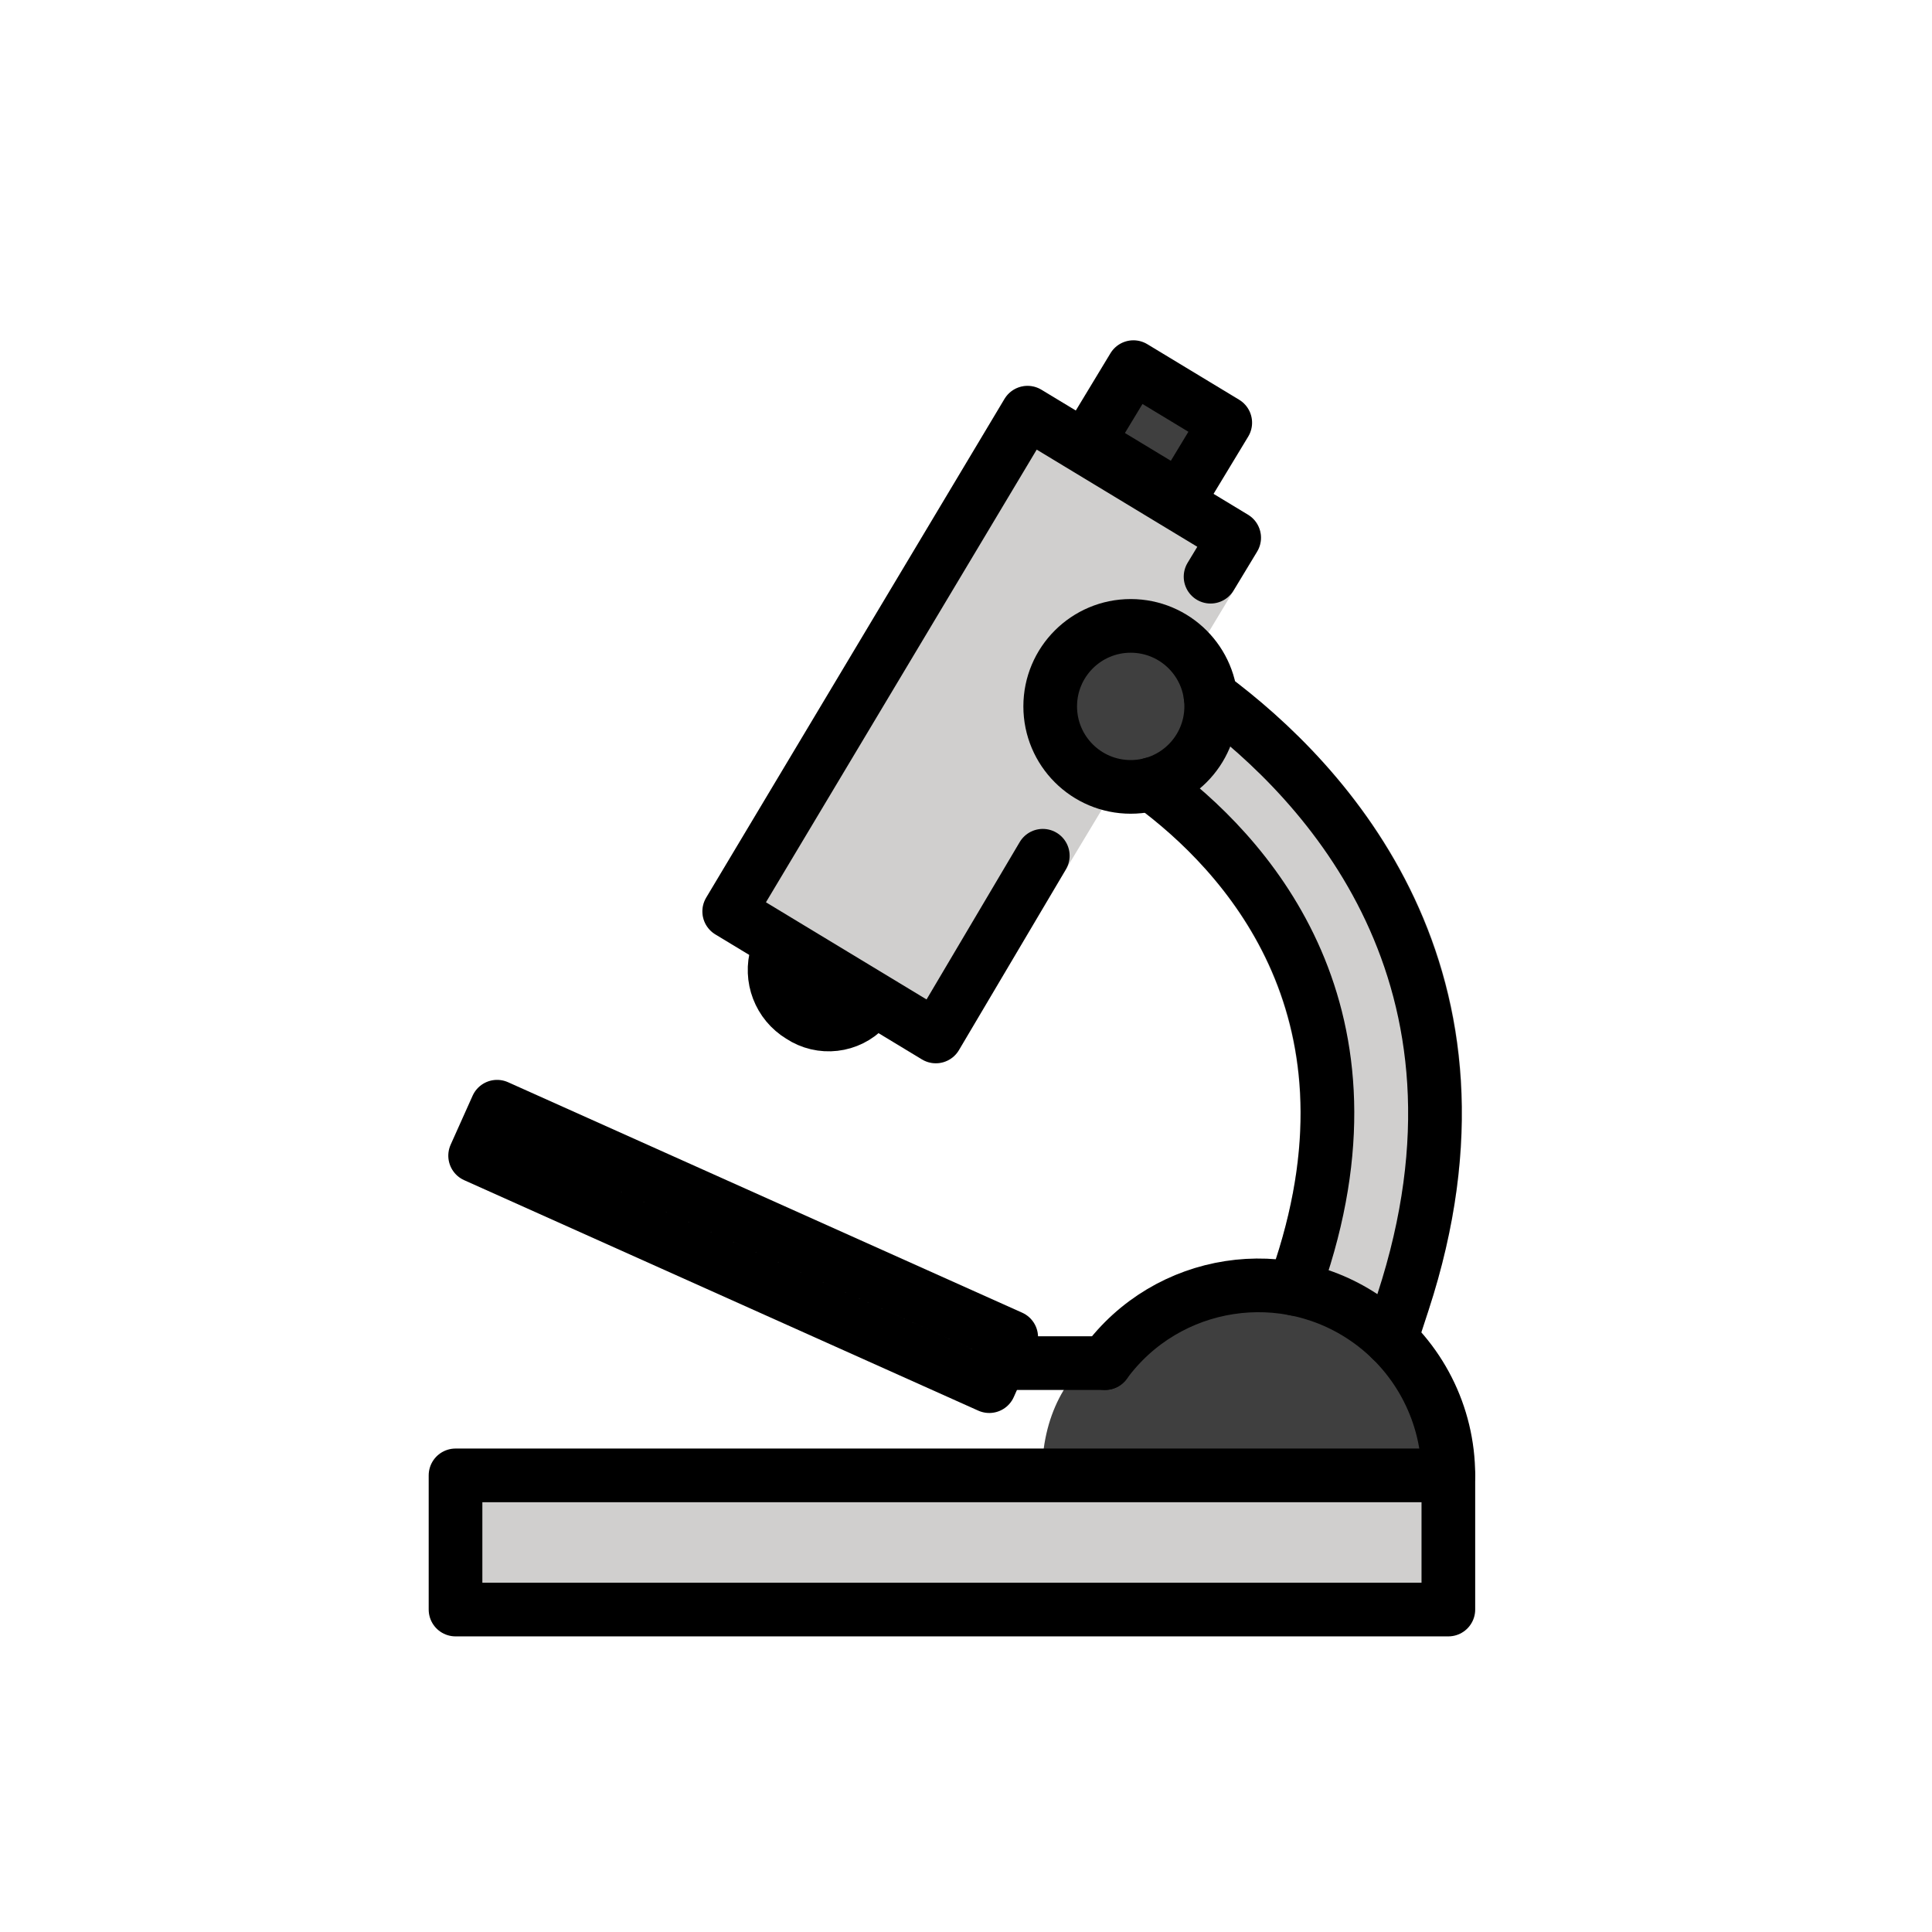
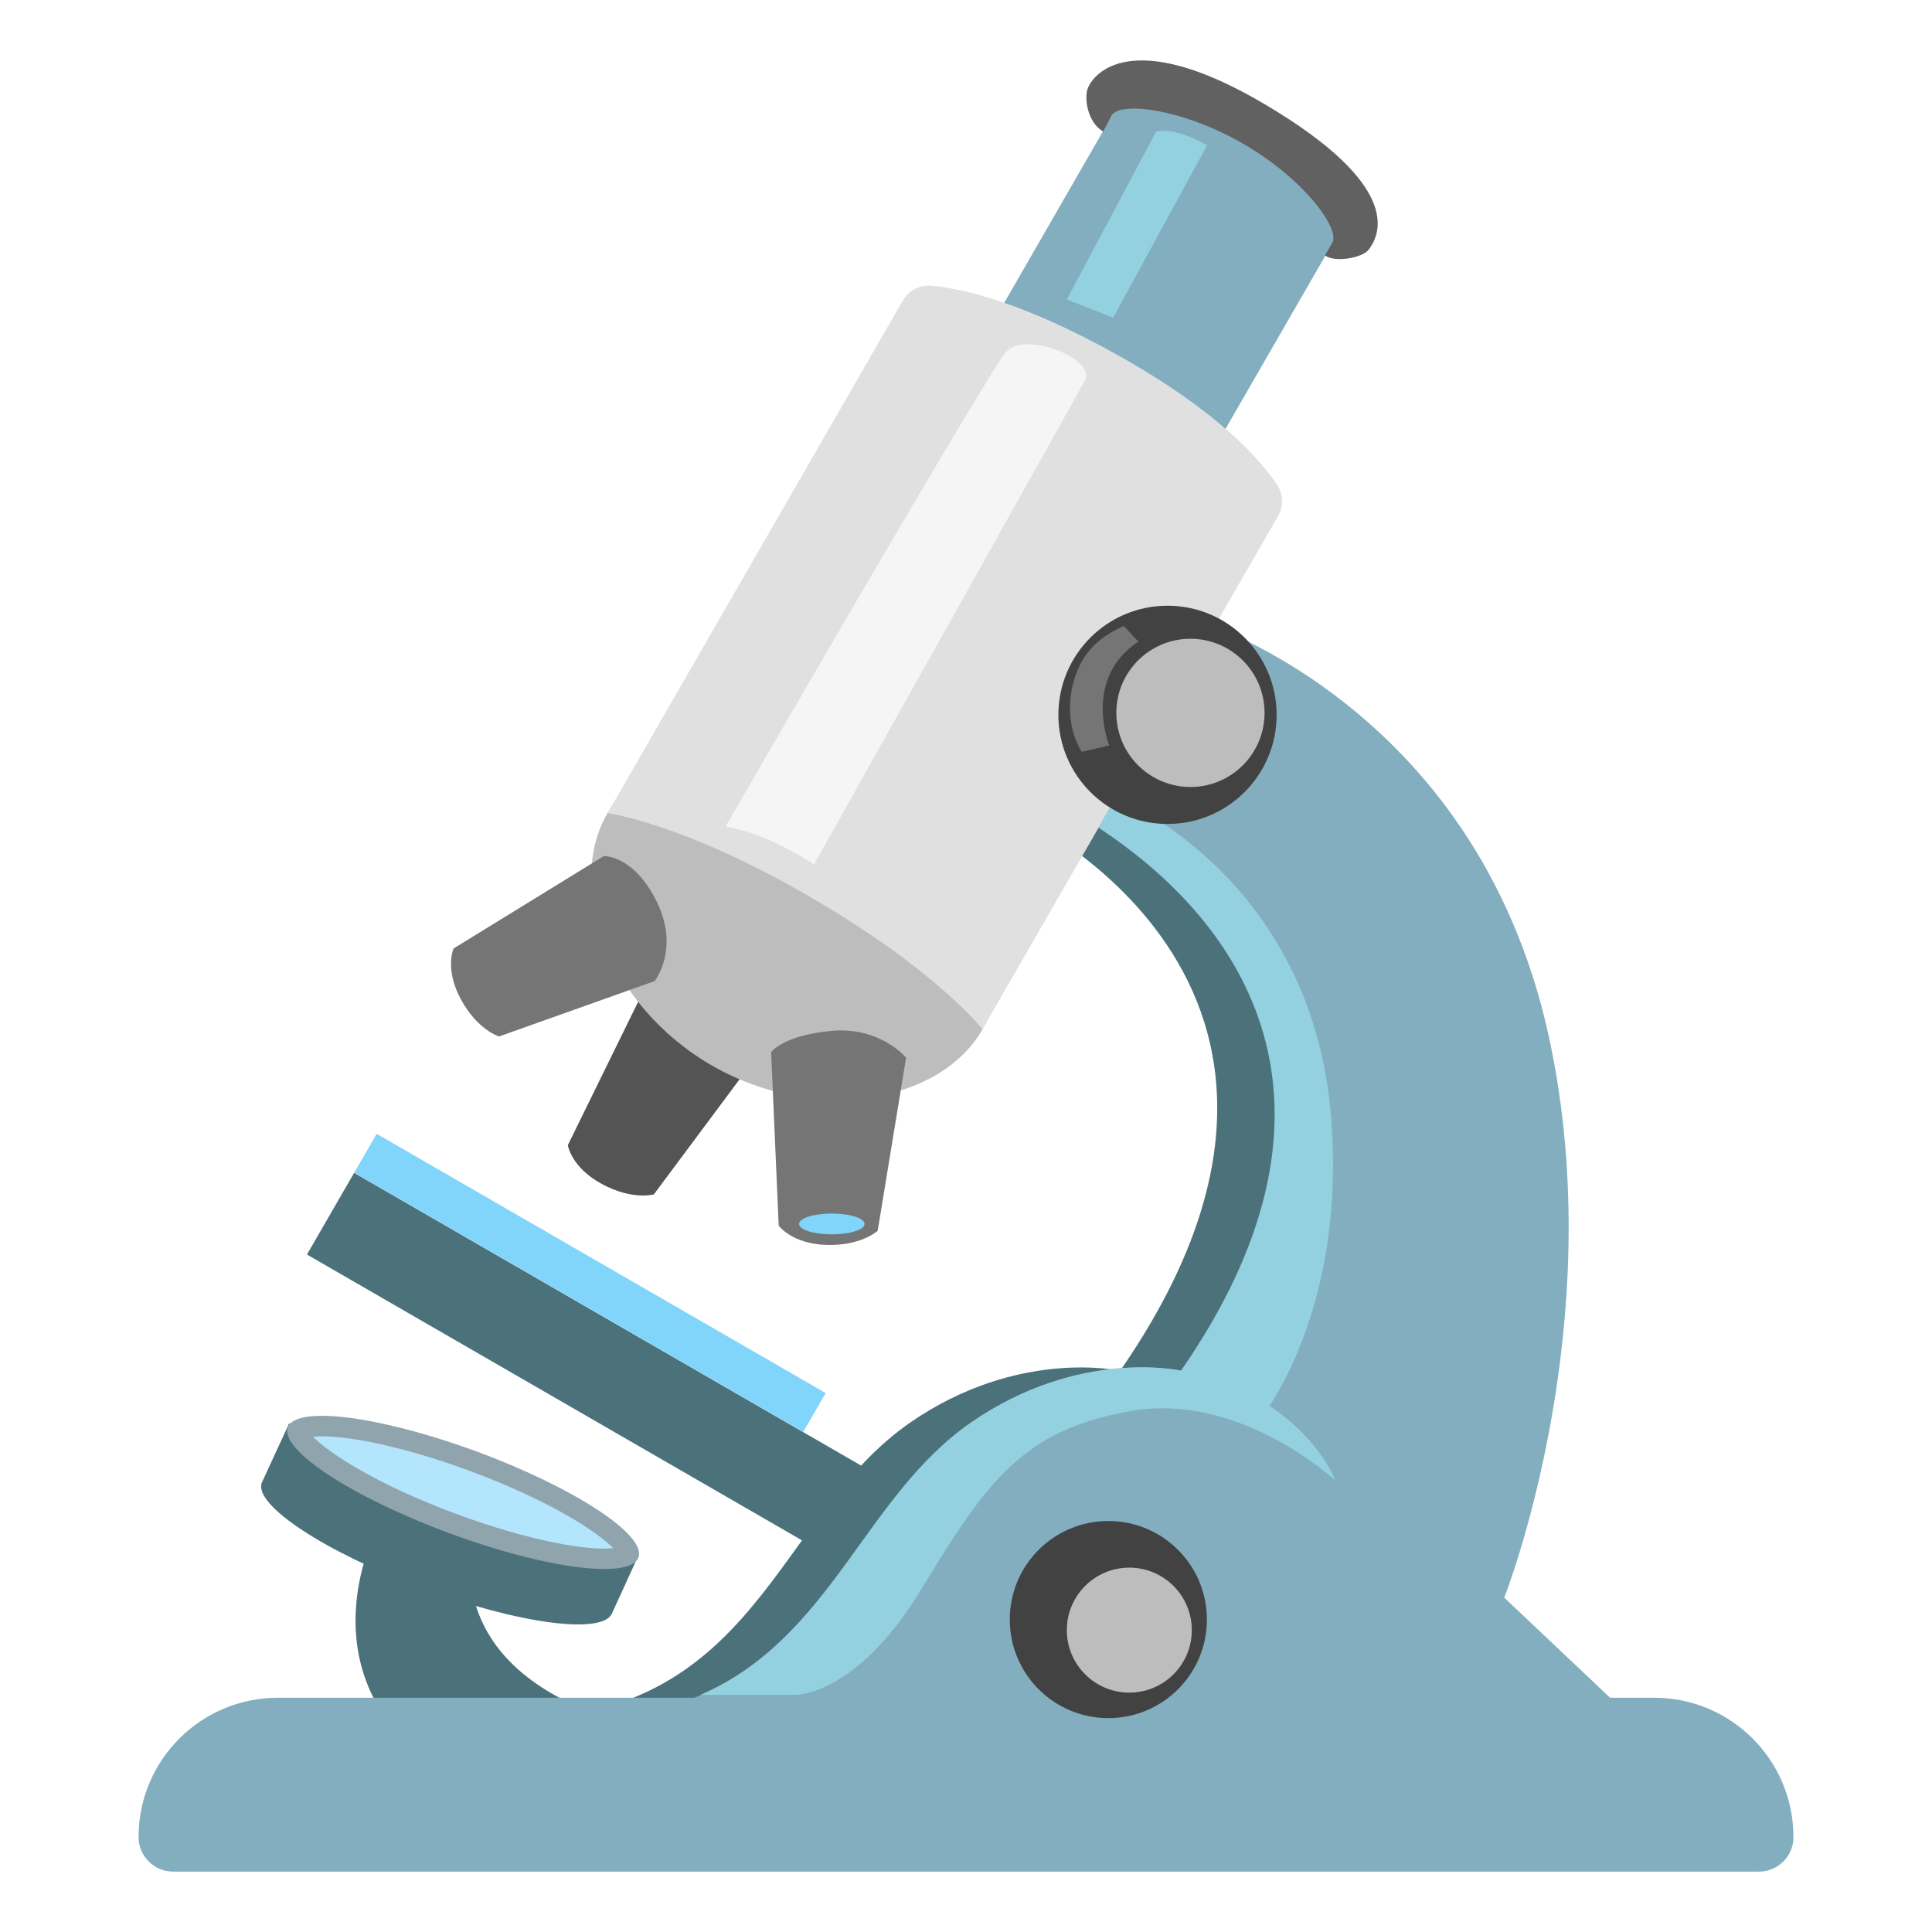
- <svg xmlns="http://www.w3.org/2000/svg" id="emoji" viewBox="0 0 72 72">
-   <g id="color">
-     <path fill="#d0cfce" d="m34.876,39.625c-.182 0-.362-.05-.518-.144l-7.699-4.659c-.471-.285-.623-.897-.341-1.369l11.117-18.585c.284-.474.898-.628,1.372-.344.001.001.002.001.004.002l7.7,4.659c.472.286.623.901.338,1.373,0,0-6.846,11.367-7.127,11.842l-3.986,6.735c-.136.23-.358.396-.617.46-.08.02-.161.03-.243.03Z" />
-     <polygon fill="#3f3f3f" points="42.244 13.68 45.666 15.751 43.622 19.152 40.199 17.081 42.244 13.68" />
-     <rect x="16.976" y="54.983" width="37" height="5" fill="#d0cfce" />
-     <path fill="#d0cfce" d="m51.833,50.909c-.161,0-.32-.039-.463-.113l-3.595-1.879c-.433-.226-.639-.733-.487-1.197l.245-.75c3.007-9.193-1.977-14.56-5.215-16.941-.432-.318-.536-.92-.236-1.364l2.203-3.271c.152-.227.391-.381.66-.427.269-.045.545.021.765.183,4.59,3.407,11.67,11.014,7.526,23.685l-.453,1.385c-.135.411-.518.689-.95.69l-0-0Z" />
-     <circle cx="42.138" cy="26.325" r="3" fill="#3f3f3f" />
-     <path fill="#3f3f3f" d="m53.209,54.483c-.281-2.516-1.864-5.812-6.318-5.81-4.45.002-8.058,1.859-8.06,6.31l14.378-.5Z" />
-   </g>
-   <g id="line">
-     <path fill="none" stroke="#000" stroke-linecap="round" stroke-linejoin="round" stroke-width="2" d="m32.265,37.581c-.633.676-1.663.795-2.434.281-.783-.474-1.144-1.418-.878-2.294" />
-     <polyline fill="none" stroke="#000" stroke-linecap="round" stroke-linejoin="round" stroke-width="2" points="38.862 31.891 34.876 38.625 27.176 33.966 38.293 15.38 45.993 20.039 45.114 21.492" />
-     <rect x="26.696" y="35.952" width="2" height="20.997" transform="translate(-26.0199 52.7231) rotate(-65.8548)" fill="none" stroke="#000" stroke-linecap="round" stroke-linejoin="round" stroke-width="2" />
-     <rect x="16.976" y="54.983" width="37" height="5" fill="none" stroke="#000" stroke-linecap="round" stroke-linejoin="round" stroke-width="2" />
-     <rect x="41.474" y="14.114" width="3.264" height="4" transform="translate(7.0046 44.6533) rotate(-58.825)" fill="none" stroke="#000" stroke-linecap="round" stroke-linejoin="round" stroke-width="2" />
-     <path fill="none" stroke="#000" stroke-linecap="round" stroke-linejoin="round" stroke-width="2" d="m41.182,50.799c2.311-3.155,6.742-3.839,9.897-1.528,1.821,1.334,2.896,3.455,2.897,5.712" />
-     <line x1="37.261" x2="41.182" y1="50.799" y2="50.799" fill="none" stroke="#000" stroke-linecap="round" stroke-linejoin="round" stroke-width="2" />
-     <path fill="none" stroke="#000" stroke-linecap="round" stroke-linejoin="round" stroke-width="2" d="m48.238,48.03l.245-.75c3.204-9.796-2.122-15.52-5.572-18.057" />
-     <path fill="none" stroke="#000" stroke-linecap="round" stroke-linejoin="round" stroke-width="2" d="m45.114,25.952c4.302,3.193,11.134,10.453,7.172,22.572l-.453,1.385" />
-     <circle cx="42.138" cy="26.325" r="3" fill="none" stroke="#000" stroke-linecap="round" stroke-linejoin="round" stroke-width="2" />
+ <svg xmlns="http://www.w3.org/2000/svg" version="1.1" id="Layer_2" x="0px" y="0px" viewBox="0 0 128 128" style="enable-background:new 0 0 128 128;" xml:space="preserve">
+   <g>
+     <rect x="18.61" y="89.56" transform="matrix(0.866 0.5 -0.5 0.866 52.1256 -9.1603)" style="fill:#4B727B;" width="49.08" height="6.25" />
+     <path style="fill:#4B727B;" d="M67.03,53.81c0,0,25.06,11.17,7.18,37.01c0,0-6.74-1.53-13.91,3.43c-9,6.23-10.03,19.7-26.7,19.7   s70.59,0,70.59,0l-8.57-8.1c0,0,7.15-18.08,2.94-37.24c-4.9-22.3-23.78-27.7-23.78-27.7L67.03,53.81z" />
+     <path style="fill:#82AEC0;" d="M71.07,53.81c0,0,25.06,11.17,7.18,37.01c0,0-6.74-1.53-13.91,3.43c-9,6.23-10.03,19.7-26.7,19.7   s70.59,0,70.59,0l-8.57-8.1c0,0,7.15-18.08,2.94-37.24c-4.9-22.3-23.78-27.7-23.78-27.7L71.07,53.81z" />
+     <rect x="21.91" y="83.51" transform="matrix(0.866 0.5 -0.5 0.866 47.7365 -8.1548)" style="fill:#81D4FA;" width="34.35" height="2.97" />
+     <path style="fill:#4B727B;" d="M17.34,98.24l1.82-3.94c0,0,19.43,7.61,23.05,8.95l-1.65,3.61c-0.55,1.48-6.19,0.74-12.6-1.64   C21.55,102.84,16.8,99.71,17.34,98.24z" />
+     <g>
+       <path style="fill:#B3E5FC;" d="M40.03,103.27c-2.32,0-6.19-0.9-10.11-2.36c-7.43-2.76-10.36-5.53-10.22-6.11    c0.03-0.07,0.41-0.32,1.62-0.32c2.32,0,6.19,0.9,10.11,2.36c7.43,2.76,10.36,5.53,10.22,6.11    C41.62,103.02,41.24,103.27,40.03,103.27z" />
+       <path style="fill:#90A4AE;" d="M21.33,95.16L21.33,95.16c2.24,0,6.03,0.89,9.87,2.32c5.27,1.96,8.4,4.03,9.43,5.09    c-0.16,0.02-0.35,0.03-0.59,0.03c-2.24,0-6.03-0.89-9.87-2.32c-5.27-1.96-8.4-4.03-9.43-5.09C20.89,95.17,21.09,95.16,21.33,95.16     M21.33,93.8c-1.25,0-2.06,0.25-2.26,0.76c-0.55,1.48,4.2,4.6,10.62,6.99c4.17,1.55,8.02,2.4,10.35,2.4    c1.25,0,2.06-0.25,2.26-0.76c0.55-1.48-4.2-4.6-10.62-6.99C27.5,94.66,23.65,93.8,21.33,93.8L21.33,93.8z" />
+     </g>
+     <path style="fill:#4B727B;" d="M25.23,100.71c0,0-4.29,7.48,0.86,13.85c3.9,4.82,20.59,0.61,20.59,0.61s-15.2-0.98-15.56-11.27   L25.23,100.71z" />
+     <path style="fill:#82AEC0;" d="M116.53,124H11.47c-1.26,0-2.29-1.03-2.29-2.29v0c0-5.1,4.13-9.23,9.23-9.23h91.18   c5.1,0,9.23,4.13,9.23,9.23v0C118.82,122.97,117.8,124,116.53,124z" />
+     <g>
+       <path style="fill:#545454;" d="M43.33,64.23l7.76,4.47l-7.77,10.43c0,0-1.42,0.41-3.45-0.69s-2.25-2.57-2.25-2.57L43.33,64.23z" />
+       <path style="fill:#82AEC0;" d="M80.6,29.44L80.6,29.44l8.09-14.03c0,0-1.73-4.02-6.33-6.78c-4.6-2.76-8.3-1.64-8.3-1.64    l-8.08,14.03l0,0c-0.01,0.01-0.03,0.02-0.03,0.04c-0.53,0.92,2.32,3.55,6.36,5.88c4.04,2.33,7.75,3.47,8.28,2.55    C80.59,29.48,80.59,29.46,80.6,29.44z" />
+       <path style="fill:#616161;" d="M83.92,6.98c-8.46-5.04-11.3-2.43-11.84-1.16c-0.26,0.62-0.07,2.26,1.01,2.9l0.58-1.08    c0.53-0.92,4.6-0.47,8.67,1.87c4.06,2.34,6.46,5.65,5.93,6.57c-0.05,0.09-0.49,0.84-0.49,0.84c0.6,0.48,2.46,0.2,2.91-0.39    C91.52,15.42,92.79,12.26,83.92,6.98z" />
+       <path style="fill:#BDBDBD;" d="M40.23,53.9c2.79-4.84,10.61-5.56,17.47-1.6s10.16,11.08,7.38,15.92    c-2.79,4.84-11.05,6.33-17.92,2.37C40.3,66.64,37.44,58.74,40.23,53.9z" />
+       <path style="fill:#757575;" d="M51.09,69.71c0,0,0.74-1.1,3.98-1.41c3.25-0.31,4.96,1.78,4.96,1.78l-1.88,11.46    c0,0-1.09,1.01-3.39,0.94s-3.17-1.28-3.17-1.28L51.09,69.71z" />
+       <path style="fill:#757575;" d="M40,56.72c0,0,1.86-0.1,3.39,2.78c1.75,3.29-0.02,5.5-0.02,5.5l-10.31,3.67    c0,0-1.42-0.43-2.52-2.45c-1.1-2.03-0.49-3.38-0.49-3.38L40,56.72z" />
+       <path style="fill:#E0E0E0;" d="M74.22,23.62c-6.49-3.66-10.59-4.52-12.53-4.69c-0.77-0.06-1.5,0.32-1.88,0.99L40.25,53.88    c0,0,4.84,0.59,13.28,5.46c8.44,4.86,11.56,8.85,11.56,8.85L84.67,34.2c0.38-0.66,0.35-1.46-0.07-2.1    C83.52,30.48,80.75,27.3,74.22,23.62z" />
+     </g>
+     <circle style="fill:#424242;" cx="73.43" cy="107.3" r="6.53" />
+     <circle style="fill:#BDBDBD;" cx="74.82" cy="108" r="4.14" />
+     <path style="fill:#F5F5F5;" d="M48.07,54.76c0,0,17.32-30,18.58-31.44c1.25-1.44,5.98,0.47,5.24,1.86   c-0.74,1.39-17.96,32.09-17.96,32.09C50.5,55.03,48.07,54.76,48.07,54.76z" />
+     <path style="fill:#94D1E0;" d="M84.11,93.15c1.42-2.18,4.89-8.66,4.09-19.01c-1.24-16.16-14.27-21.32-14.27-21.32l-1.16,2.01   c10.6,6.97,17.17,19.08,5.48,35.98c0,0-6.74-1.53-13.91,3.43c-7.08,4.9-9.23,14.27-17.93,18.05h6.25c0,0,4.04,0.14,8.36-6.97   c4.32-7.11,6.69-10.59,13.93-11.84s13.51,4.6,13.51,4.6S87.49,95.38,84.11,93.15z" />
+     <circle style="fill:#424242;" cx="77.35" cy="47.36" r="7.23" />
+     <circle style="fill:#BDBDBD;" cx="78.87" cy="47.23" r="4.91" />
+     <path style="fill:#757575;" d="M75.42,42.51c-3.72,2.44-1.93,6.88-1.93,6.88l-1.82,0.42c-0.92-1.46-0.98-3.43-0.42-5.04   c0.48-1.34,1.27-2.44,3.21-3.3L75.42,42.51z" />
+     <path style="fill:#94D1E0;" d="M76.59,8.73l-5.91,11.11l3.07,1.21l6.22-11.42C77.68,8.31,76.59,8.73,76.59,8.73z" />
+     <ellipse style="fill:#81D4FA;" cx="55.11" cy="81.09" rx="2.17" ry="0.69" />
  </g>
</svg>
